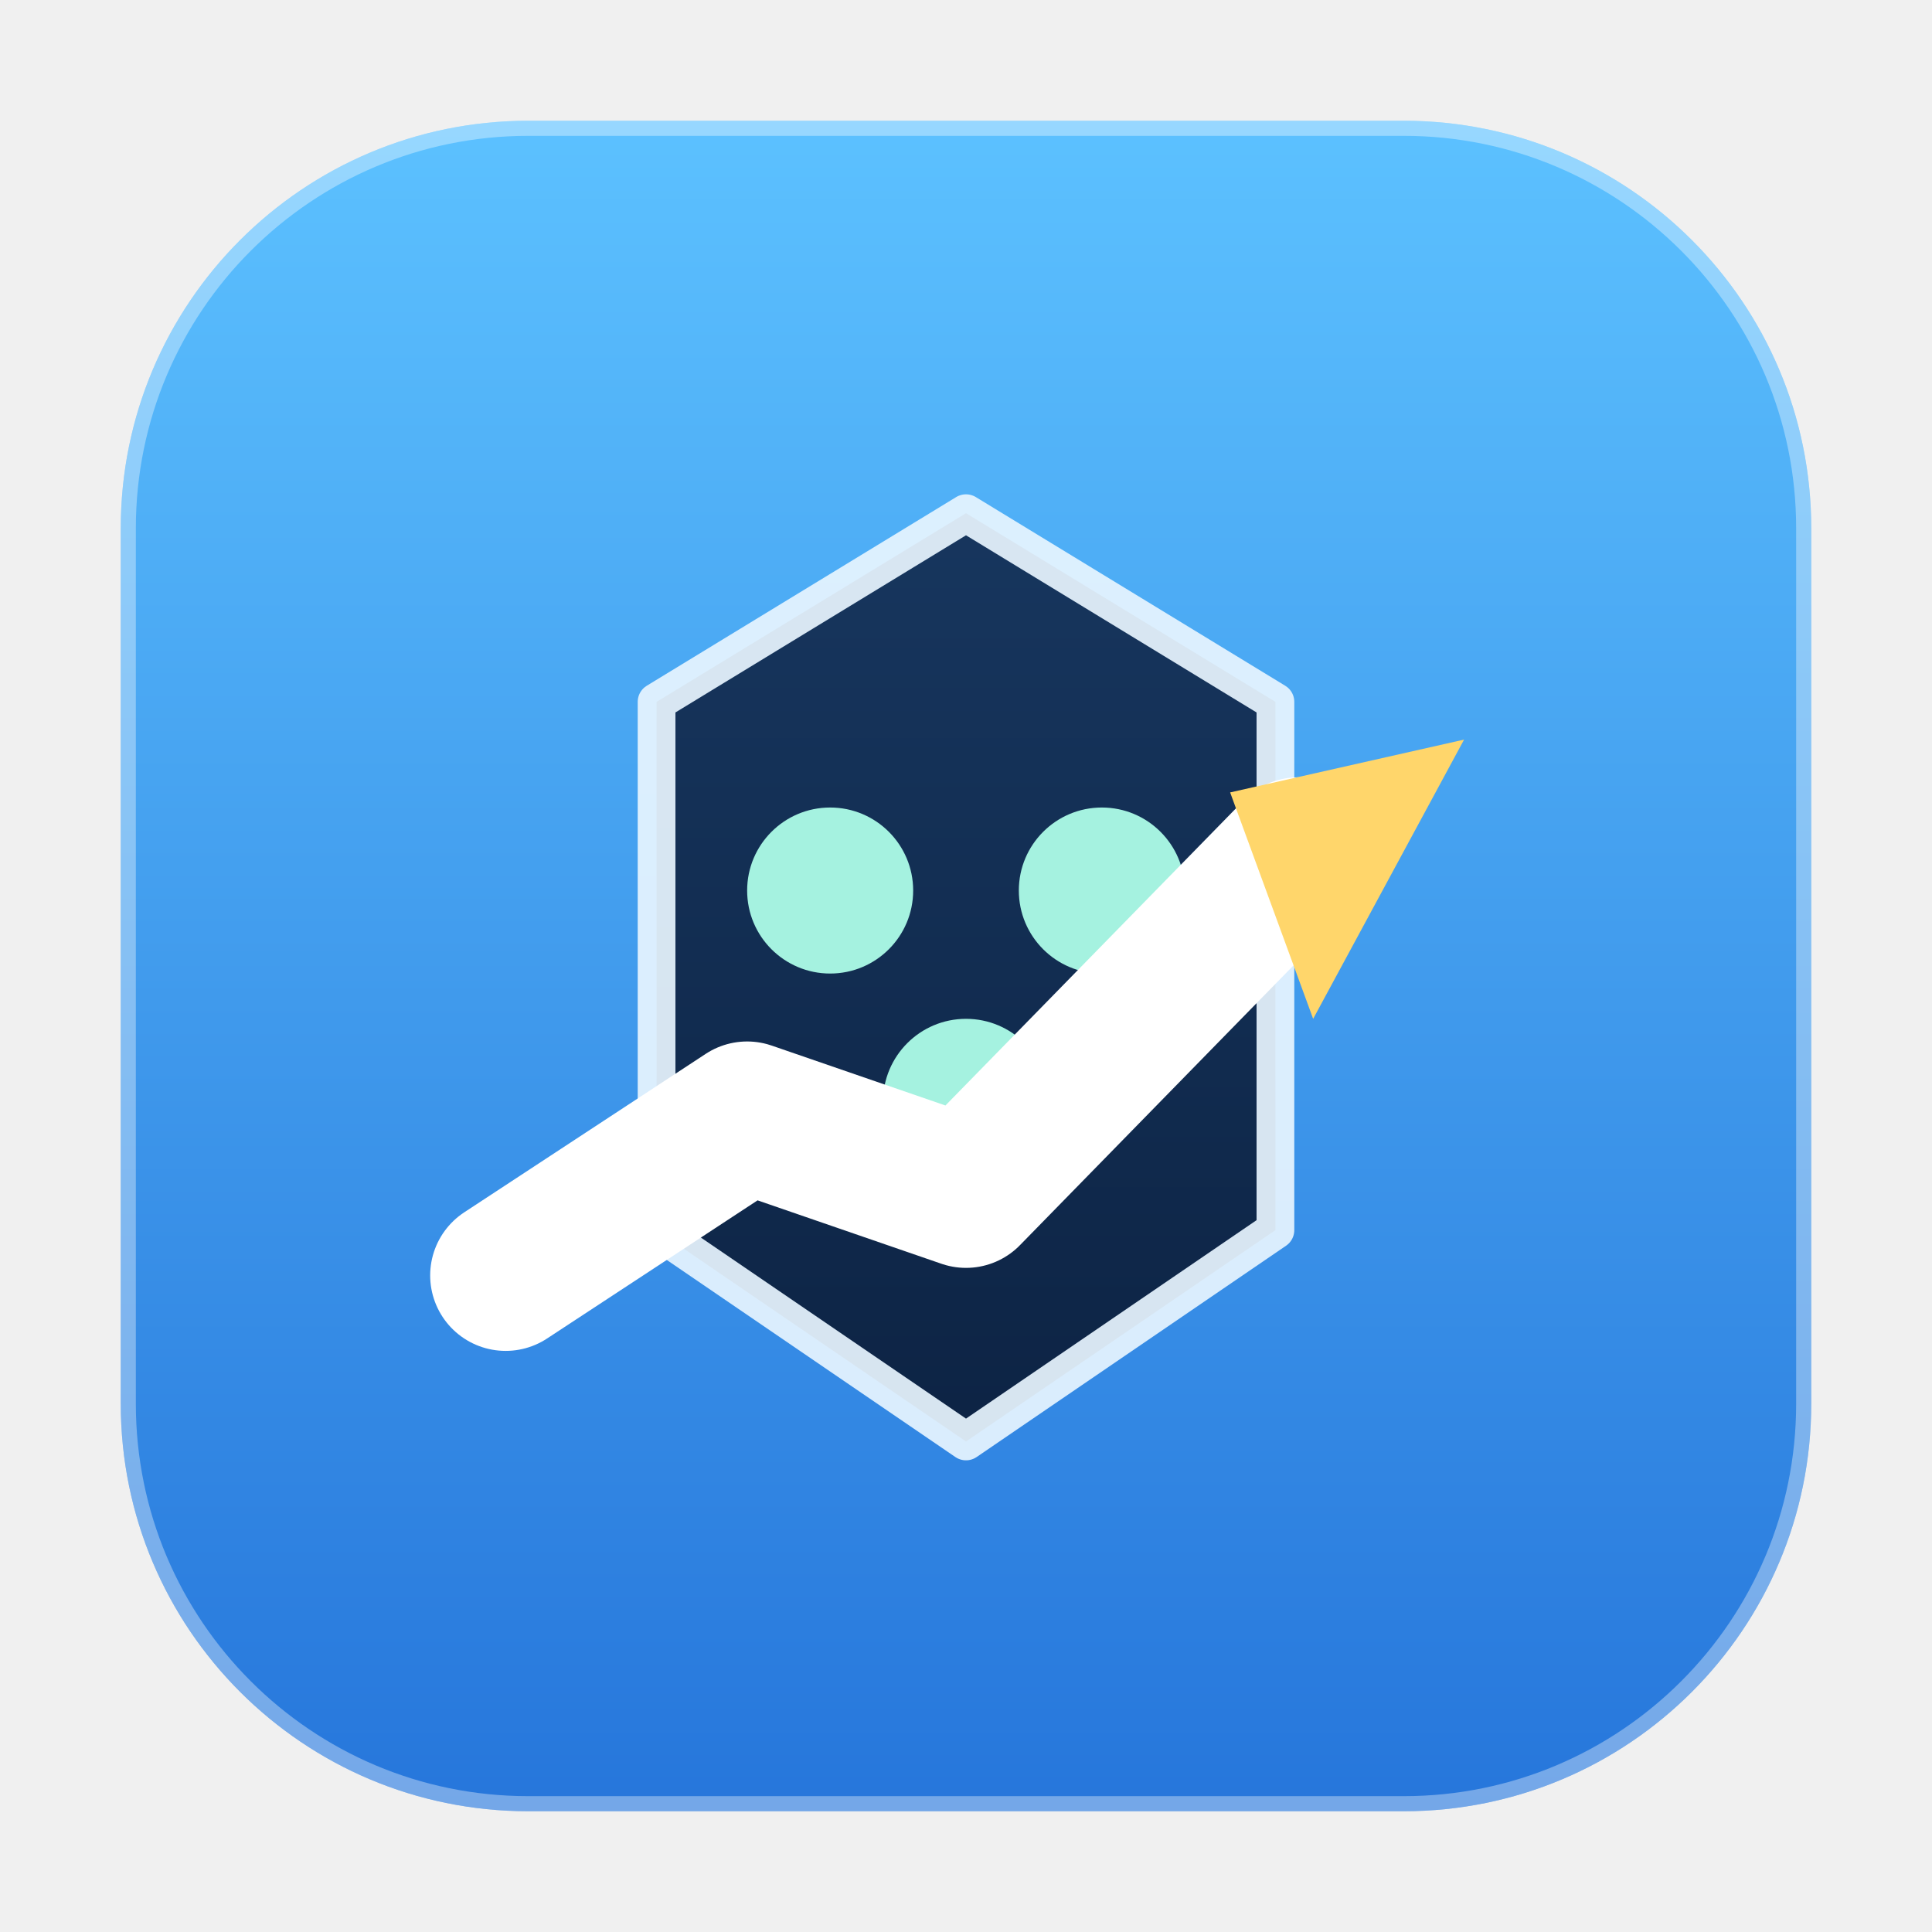
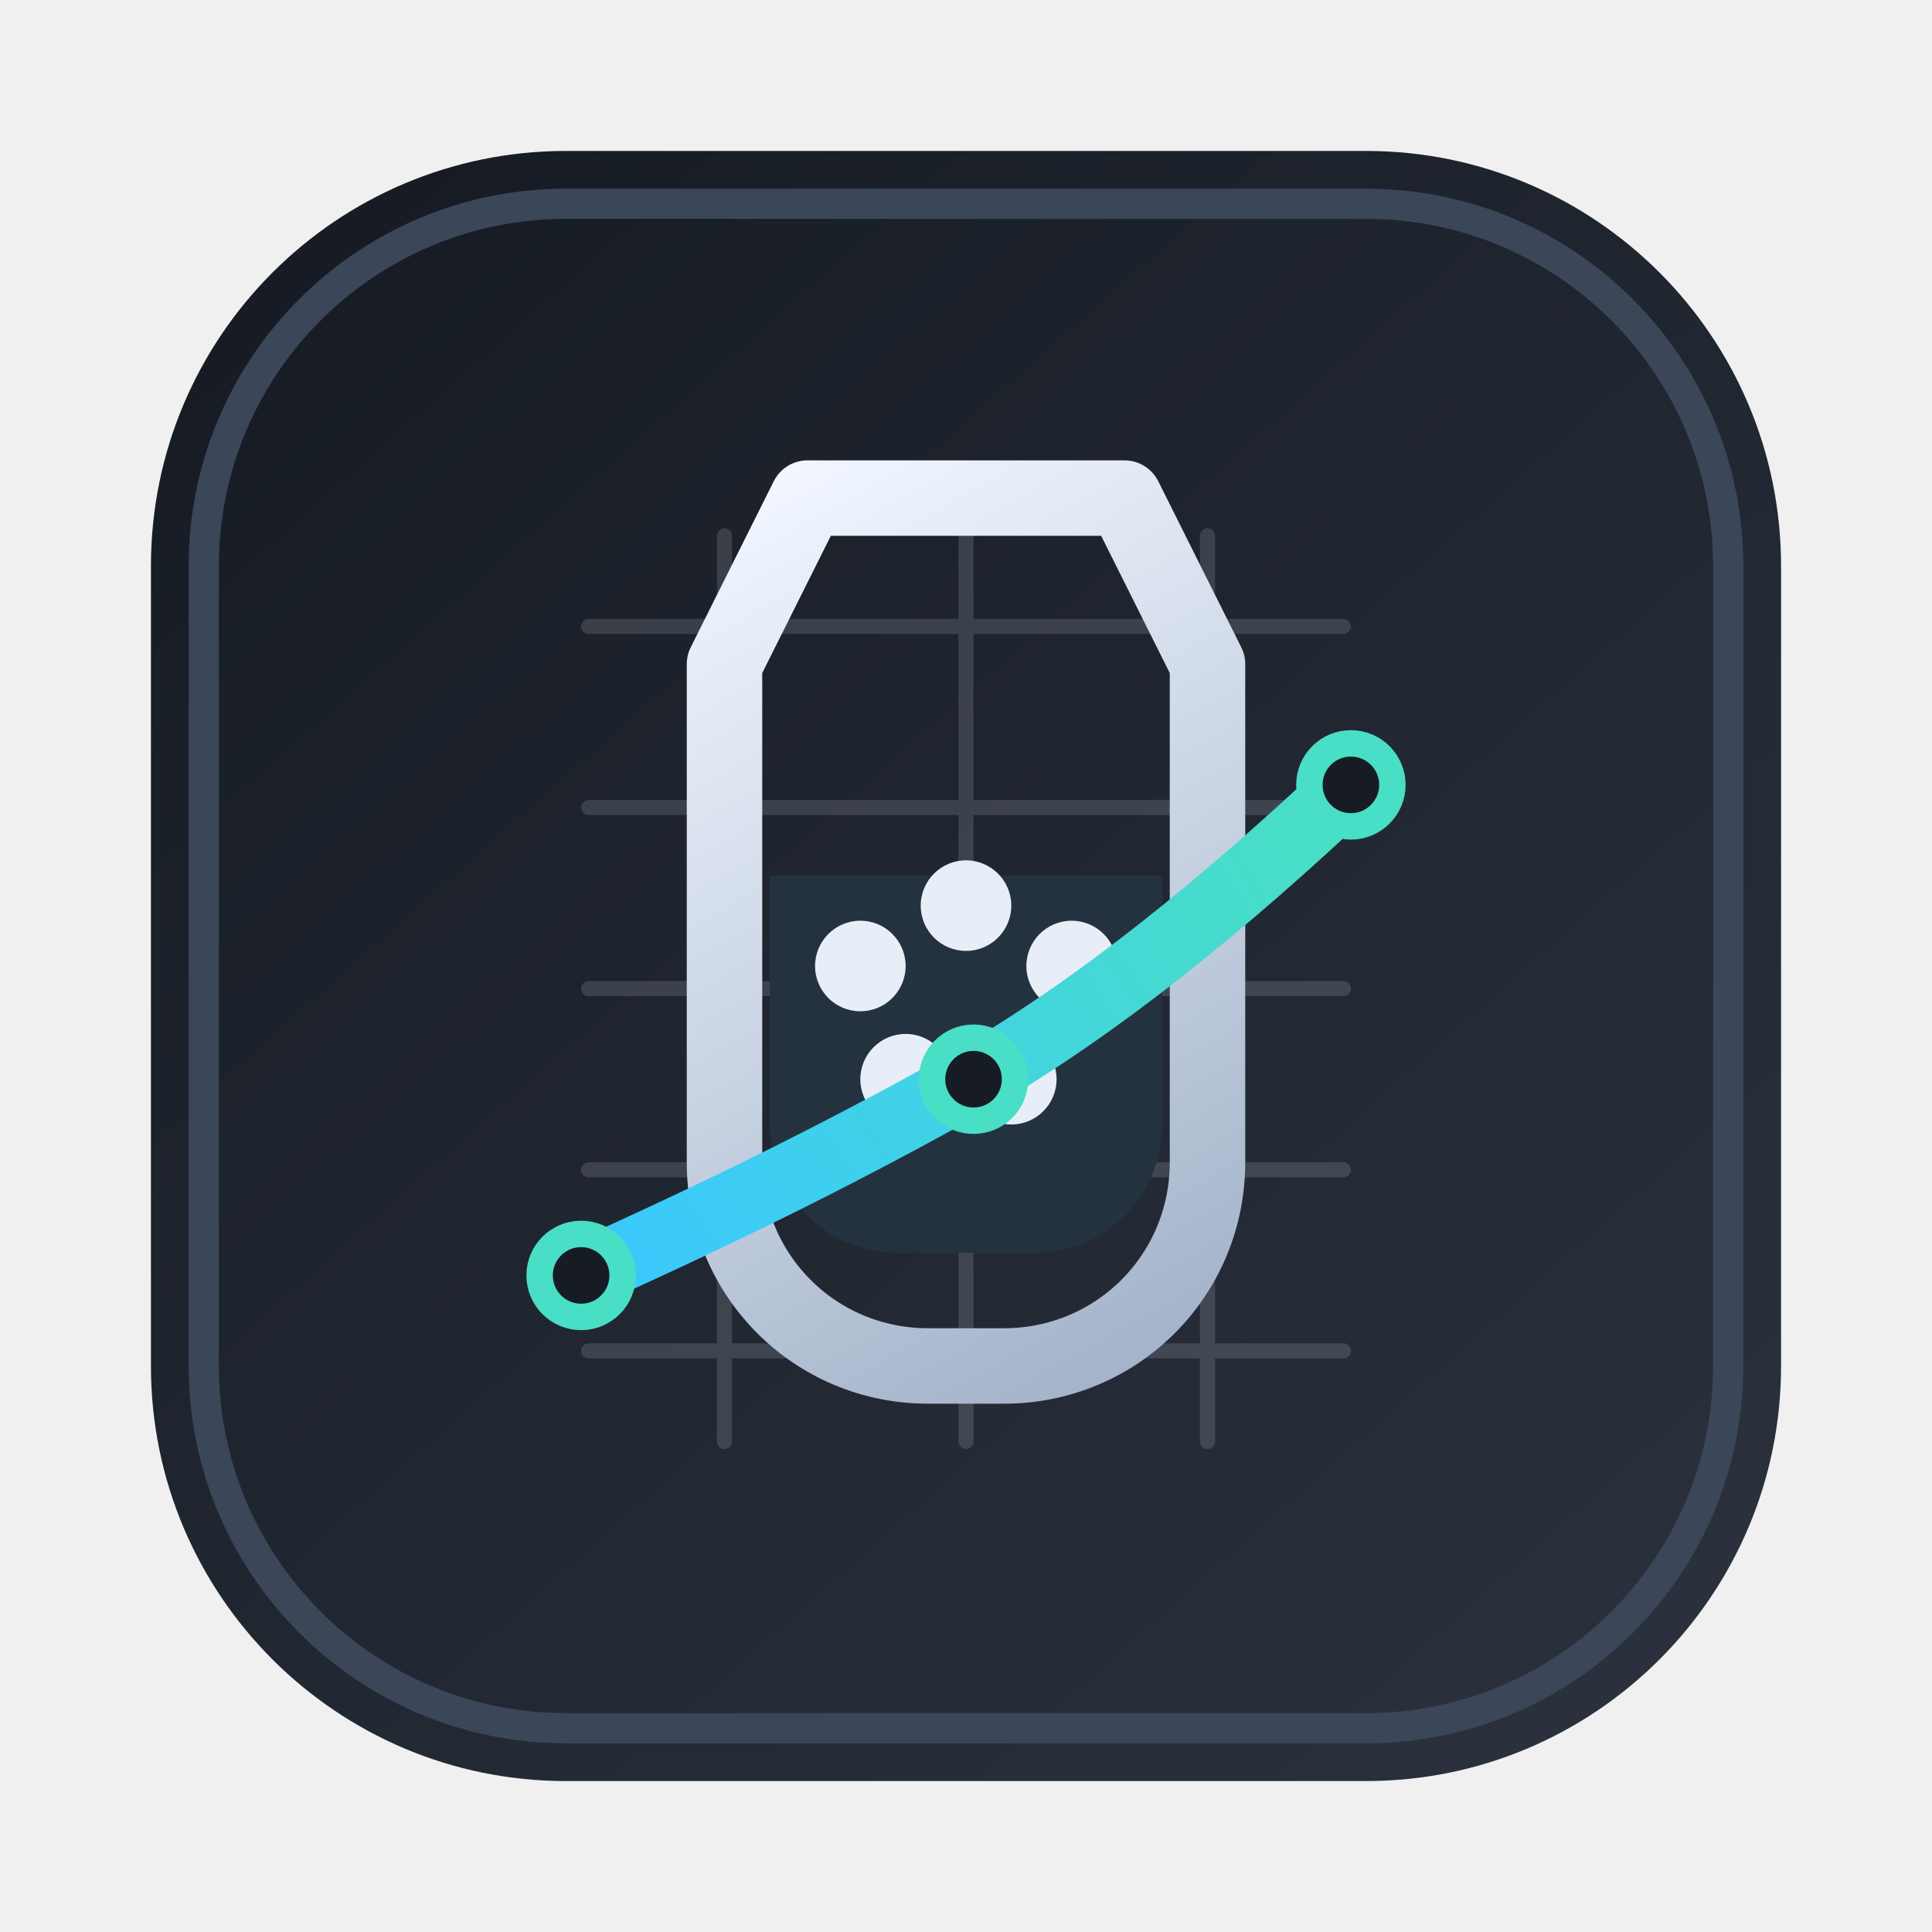
<svg xmlns="http://www.w3.org/2000/svg" viewBox="0 0 512 512" width="512" height="512">
  <defs>
-     <linearGradient id="bg" x1="256" y1="32" x2="256" y2="480" gradientUnits="userSpaceOnUse">
-       <stop offset="0%" stop-color="#5CC1FF" />
-       <stop offset="100%" stop-color="#2676DB" />
+     <linearGradient id="bg" x1="86" y1="64" x2="426" y2="448" gradientUnits="userSpaceOnUse">
+       <stop offset="0%" stop-color="#171c24" />
+       <stop offset="100%" stop-color="#2a313d" />
    </linearGradient>
-     <linearGradient id="core" x1="256" y1="136" x2="256" y2="374" gradientUnits="userSpaceOnUse">
-       <stop offset="0%" stop-color="#17365E" />
-       <stop offset="100%" stop-color="#0D2445" />
+     <linearGradient id="frame" x1="192" y1="134" x2="320" y2="362" gradientUnits="userSpaceOnUse">
+       <stop offset="0%" stop-color="#f1f6ff" />
+       <stop offset="100%" stop-color="#a1b1c8" />
+     </linearGradient>
+     <linearGradient id="signal" x1="154" y1="338" x2="358" y2="208" gradientUnits="userSpaceOnUse">
+       <stop offset="0%" stop-color="#3ac8ff" />
+       <stop offset="100%" stop-color="#49e0c1" />
    </linearGradient>
  </defs>
-   <rect x="32" y="32" width="448" height="448" rx="108" fill="url(#bg)" />
-   <rect x="34" y="34" width="444" height="444" rx="106" fill="none" stroke="#FFFFFF" stroke-opacity="0.36" stroke-width="4" />
-   <path d="M256 136 338 186V326L256 382 174 326V186L256 136Z" fill="url(#core)" stroke="#E8F5FF" stroke-opacity="0.92" stroke-width="10" stroke-linejoin="round" />
-   <circle cx="220" cy="236" r="22" fill="#A5F2E0" />
-   <circle cx="292" cy="236" r="22" fill="#A5F2E0" />
-   <circle cx="256" cy="292" r="22" fill="#A5F2E0" />
-   <path d="M134 338 198 296 256 316 344 226" fill="none" stroke="#FFFFFF" stroke-width="40" stroke-linecap="round" stroke-linejoin="round" />
-   <path d="M388 196 326 210 348 270Z" fill="#FFD66B" />
+   <rect x="40" y="40" width="432" height="432" rx="110" fill="url(#bg)" />
+   <rect x="54" y="54" width="404" height="404" rx="96" fill="none" stroke="#3c4659" stroke-width="8" />
+   <g opacity="0.16" stroke="#d8e1ef" stroke-width="4" stroke-linecap="round">
+     <path d="M156 166H356" />
+     <path d="M156 214H356" />
+     <path d="M156 262H356" />
+     <path d="M156 310H356" />
+     <path d="M156 358H356" />
+     <path d="M192 142V382" />
+     <path d="M256 142V382" />
+     <path d="M320 142V382" />
+   </g>
+   <path d="M214 132 H298 L320 176 V308        C320 338 296 362 266 362        H246        C216 362 192 338 192 308        V176        Z" fill="none" stroke="url(#frame)" stroke-width="20" stroke-linejoin="round" />
+   <path d="M204 232 H308 V298        C308 317 293 332 274 332        H238        C219 332 204 317 204 298        Z" fill="#243240" />
+   <g fill="#e7eef8">
+     <circle cx="228" cy="256" r="12" />
+     <circle cx="256" cy="240" r="12" />
+     <circle cx="284" cy="256" r="12" />
+     <circle cx="240" cy="286" r="12" />
+     <circle cx="268" cy="286" r="12" />
+   </g>
+   <path d="M154 338        C194 320 226 304 258 286        C292 266 324 240 358 208" fill="none" stroke="url(#signal)" stroke-width="18" stroke-linecap="round" stroke-linejoin="round" />
+   <g fill="#171c24" stroke="#49dec6" stroke-width="7">
+     <circle cx="154" cy="338" r="11" />
+     <circle cx="258" cy="286" r="11" />
+     <circle cx="358" cy="208" r="11" />
+   </g>
</svg>
